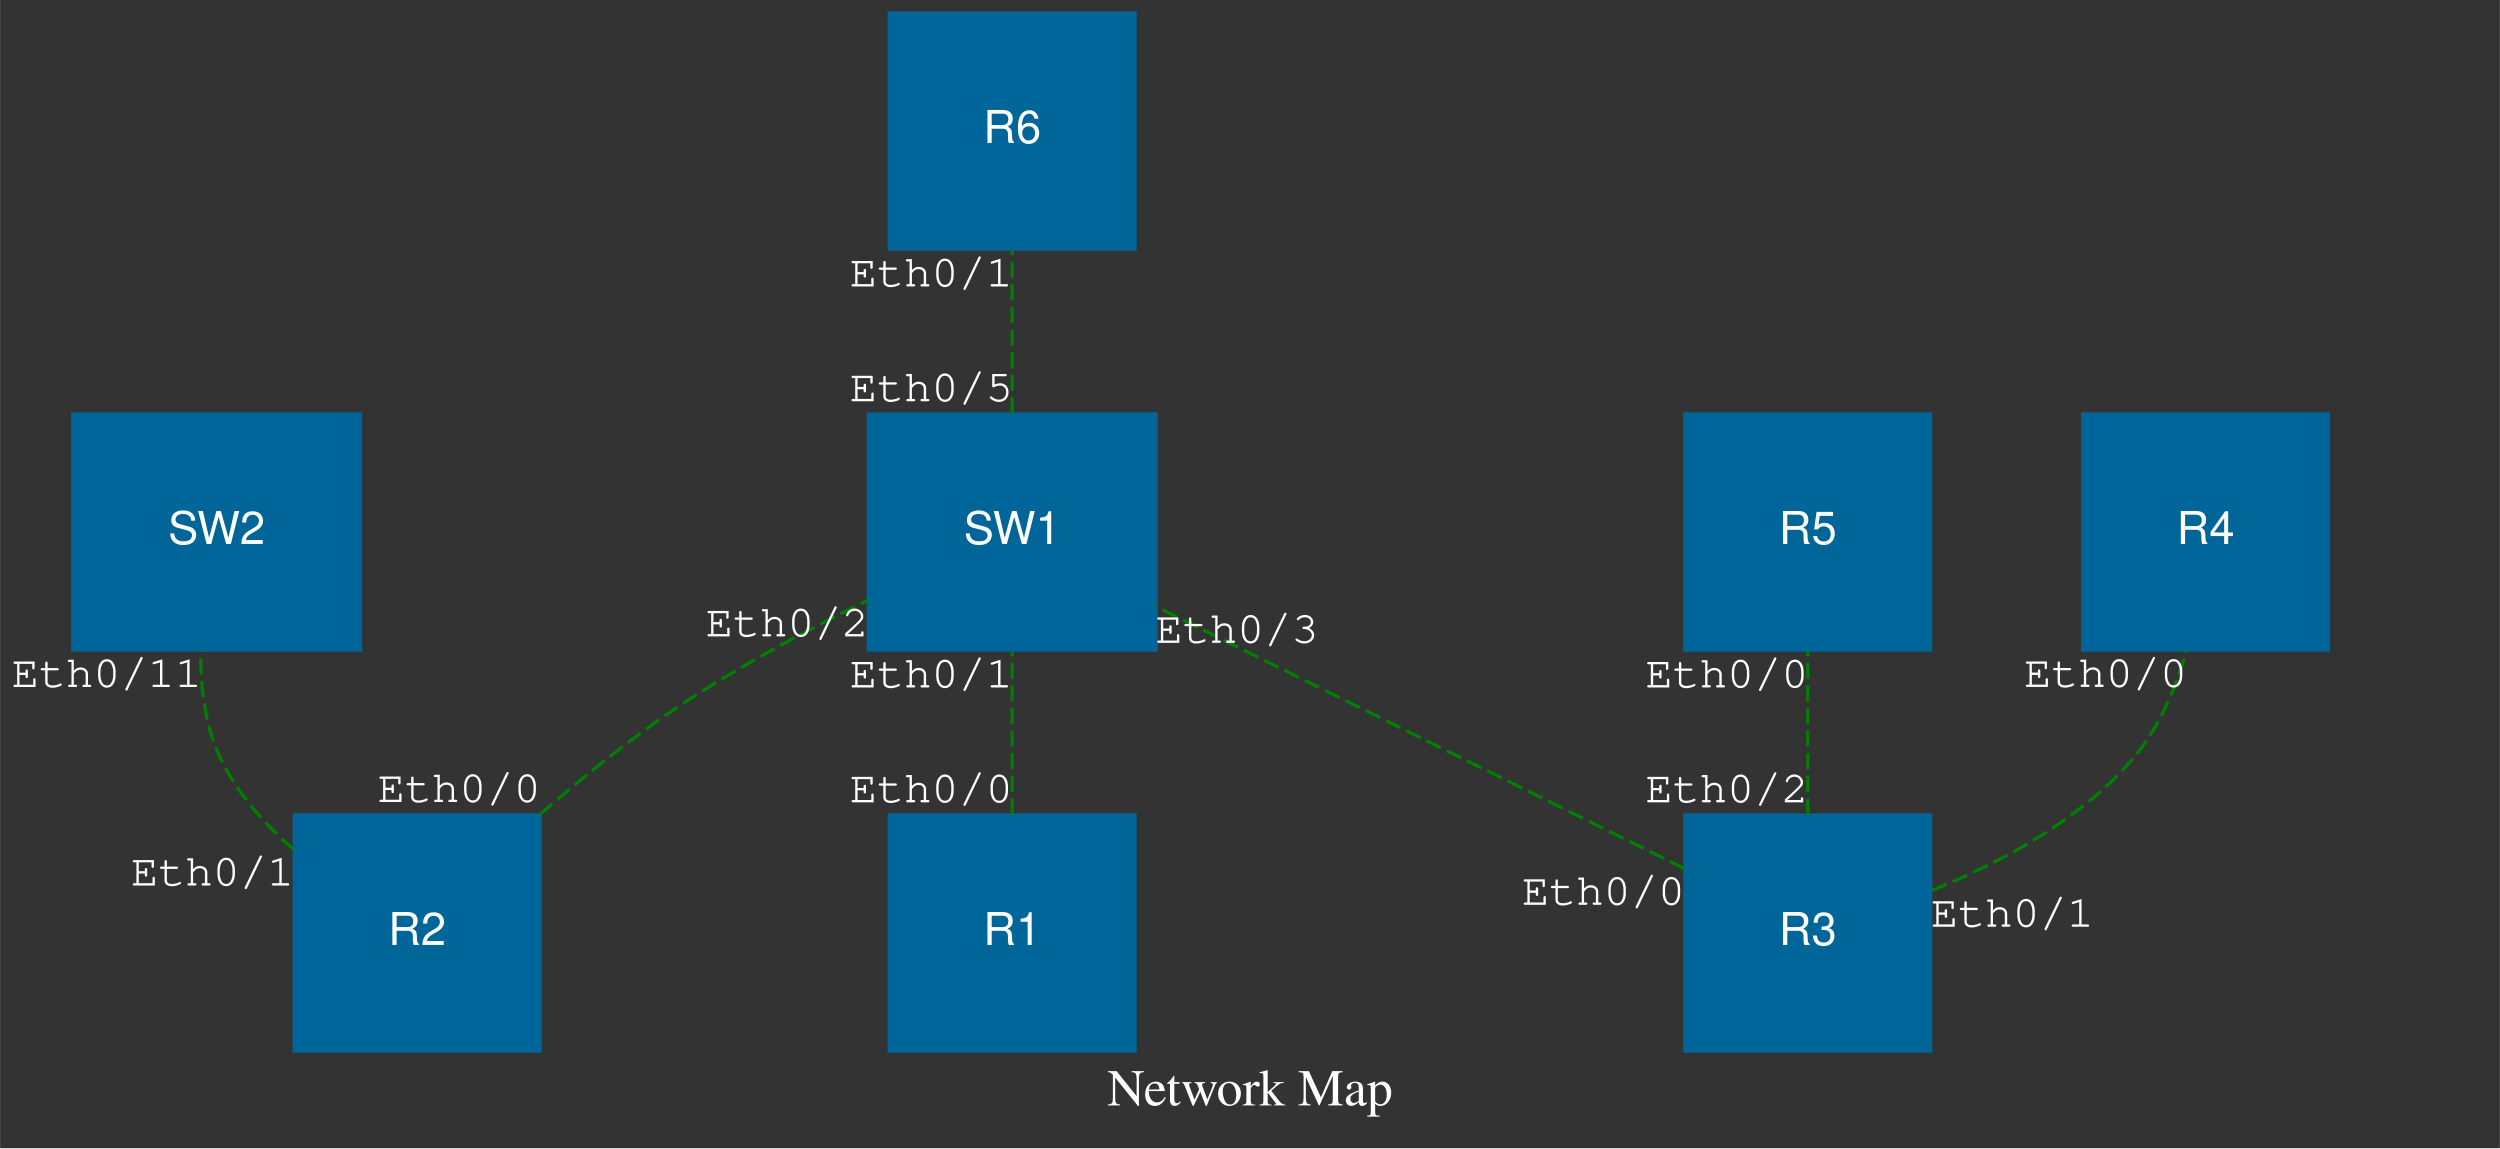
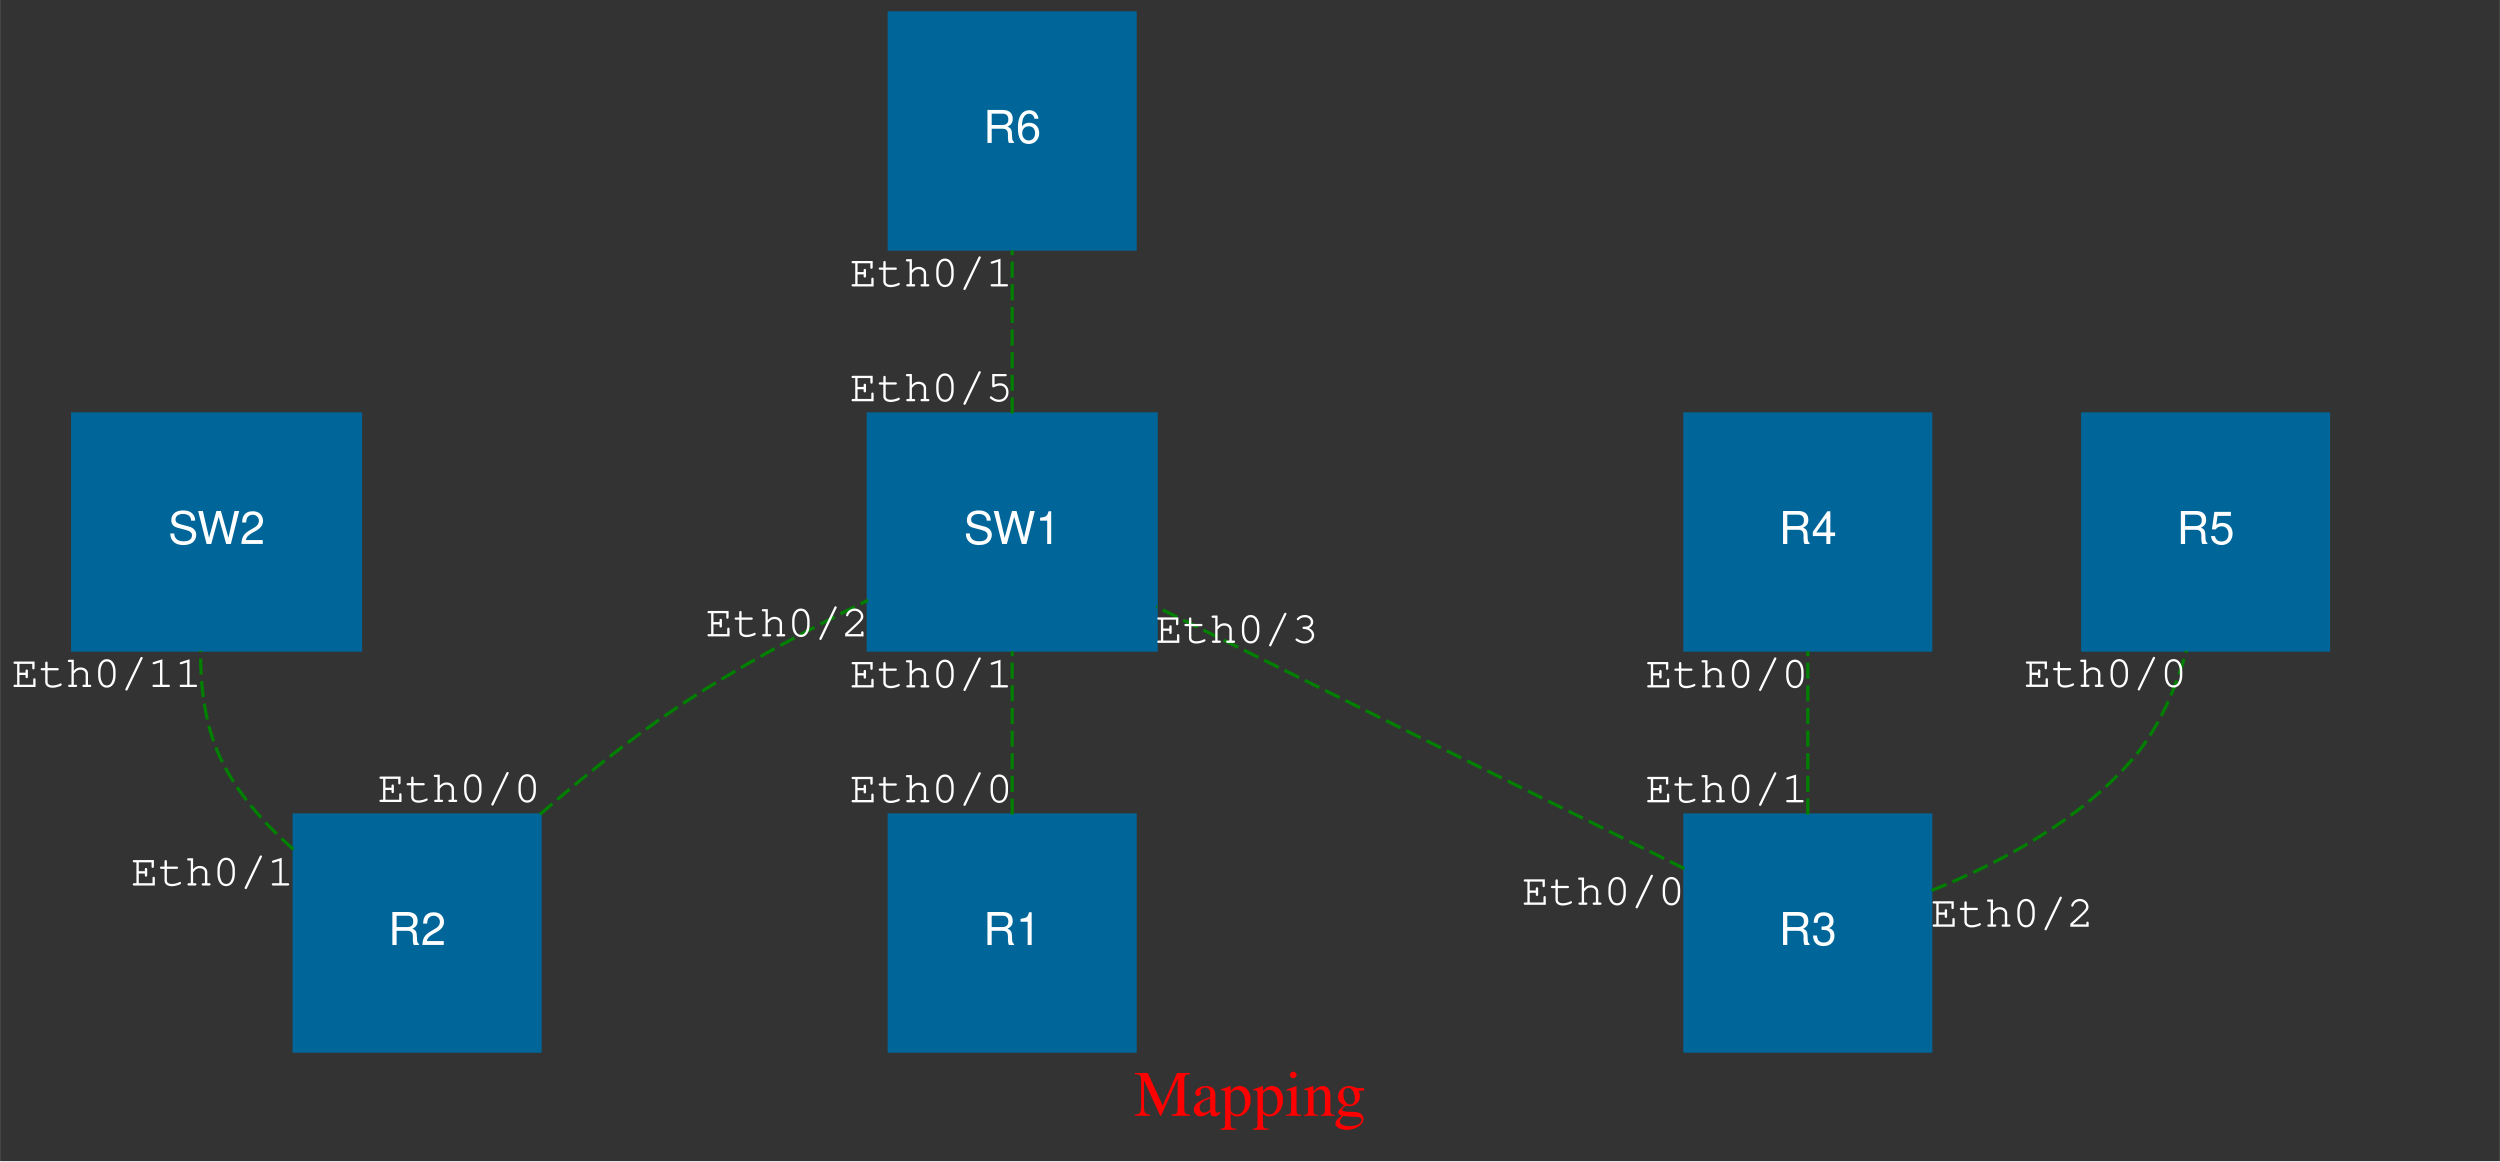
- <svg xmlns="http://www.w3.org/2000/svg" width="773pt" height="355pt" viewBox="0.00 0.00 772.94 355.00">
-   <g id="graph0" class="graph" transform="scale(1 1) rotate(0) translate(4 351)">
-     <polygon fill="#333333" stroke="transparent" points="-4,4 -4,-351 768.94,-351 768.94,4 -4,4" />
-     <text text-anchor="middle" x="382.47" y="-9.2" font-family="Times,serif" font-size="16.00" fill="white">Network Map</text>
+ <svg xmlns="http://www.w3.org/2000/svg" width="773pt" height="359pt" viewBox="0.00 0.00 772.94 359.00">
+   <g id="graph0" class="graph" transform="scale(1 1) rotate(0) translate(4 355)">
+     <polygon fill="#333333" stroke="transparent" points="-4,4 -4,-355 768.94,-355 768.94,4 -4,4" />
+     <text text-anchor="middle" x="382.47" y="-10" font-family="Times,serif" font-size="20.00" fill="red">Mapping</text>
    <g id="node1" class="node">
-       <polygon fill="#006699" stroke="#006699" points="346.94,-347 270.94,-347 270.94,-274 346.94,-274 346.94,-347" />
-       <text text-anchor="middle" x="308.94" y="-306.8" font-family="Helvetica,sans-Serif" font-size="14.00" fill="white">R6</text>
+       <polygon fill="#006699" stroke="#006699" points="107.44,-227 18.44,-227 18.44,-154 107.44,-154 107.44,-227" />
+       <text text-anchor="middle" x="62.94" y="-186.8" font-family="Helvetica,sans-Serif" font-size="14.00" fill="white">SW2</text>
    </g>
    <g id="node2" class="node">
-       <polygon fill="#006699" stroke="#006699" points="162.94,-99 86.94,-99 86.94,-26 162.94,-26 162.94,-99" />
-       <text text-anchor="middle" x="124.94" y="-58.8" font-family="Helvetica,sans-Serif" font-size="14.00" fill="white">R2</text>
+       <polygon fill="#006699" stroke="#006699" points="162.94,-103 86.94,-103 86.94,-30 162.94,-30 162.94,-103" />
+       <text text-anchor="middle" x="124.94" y="-62.8" font-family="Helvetica,sans-Serif" font-size="14.00" fill="white">R2</text>
+     </g>
+     <g id="edge4" class="edge">
+       <path fill="none" stroke="green" stroke-dasharray="5,2" d="M86.69,-92.39C77.57,-100.36 69.02,-110 63.94,-121 59.3,-131.04 57.9,-142.83 58,-153.77" />
+       <text text-anchor="middle" x="113.94" y="-124.8" font-family="Courier,monospace" font-size="14.00" fill="white">            </text>
+       <text text-anchor="middle" x="29" y="-142.57" font-family="Courier,monospace" font-size="14.00" fill="white">Eth0/11</text>
+       <text text-anchor="middle" x="61.69" y="-81.19" font-family="Courier,monospace" font-size="14.00" fill="white">Eth0/1</text>
+     </g>
+     <g id="node6" class="node">
+       <polygon fill="#006699" stroke="#006699" points="353.44,-227 264.44,-227 264.44,-154 353.44,-154 353.44,-227" />
+       <text text-anchor="middle" x="308.94" y="-186.8" font-family="Helvetica,sans-Serif" font-size="14.00" fill="white">SW1</text>
+     </g>
+     <g id="edge3" class="edge">
+       <path fill="none" stroke="green" stroke-dasharray="5,2" d="M162.96,-103.21C175.79,-114.38 190.52,-126.31 204.94,-136 223.56,-148.51 245.49,-160.19 264.39,-169.42" />
+       <text text-anchor="middle" x="254.94" y="-124.8" font-family="Courier,monospace" font-size="14.00" fill="white">            </text>
+       <text text-anchor="middle" x="239.39" y="-158.22" font-family="Courier,monospace" font-size="14.00" fill="white">Eth0/2</text>
+       <text text-anchor="middle" x="137.96" y="-107.01" font-family="Courier,monospace" font-size="14.00" fill="white">Eth0/0</text>
+     </g>
+     <g id="node3" class="node">
+       <polygon fill="#006699" stroke="#006699" points="346.94,-351 270.94,-351 270.94,-278 346.94,-278 346.94,-351" />
+       <text text-anchor="middle" x="308.94" y="-310.8" font-family="Helvetica,sans-Serif" font-size="14.00" fill="white">R6</text>
+     </g>
+     <g id="node4" class="node">
+       <polygon fill="#006699" stroke="#006699" points="592.94,-103 516.94,-103 516.94,-30 592.94,-30 592.94,-103" />
+       <text text-anchor="middle" x="554.94" y="-62.8" font-family="Helvetica,sans-Serif" font-size="14.00" fill="white">R3</text>
    </g>
    <g id="node5" class="node">
-       <polygon fill="#006699" stroke="#006699" points="353.44,-223 264.44,-223 264.44,-150 353.44,-150 353.44,-223" />
-       <text text-anchor="middle" x="308.94" y="-182.8" font-family="Helvetica,sans-Serif" font-size="14.00" fill="white">SW1</text>
+       <polygon fill="#006699" stroke="#006699" points="592.94,-227 516.94,-227 516.94,-154 592.94,-154 592.94,-227" />
+       <text text-anchor="middle" x="554.94" y="-186.8" font-family="Helvetica,sans-Serif" font-size="14.00" fill="white">R4</text>
    </g>
-     <g id="edge3" class="edge">
-       <path fill="none" stroke="green" stroke-dasharray="5,2" d="M162.96,-99.21C175.79,-110.38 190.52,-122.31 204.94,-132 223.56,-144.51 245.49,-156.19 264.39,-165.42" />
-       <text text-anchor="middle" x="254.94" y="-120.8" font-family="Courier,monospace" font-size="14.00" fill="white">            </text>
-       <text text-anchor="middle" x="239.39" y="-154.22" font-family="Courier,monospace" font-size="14.00" fill="white">Eth0/2</text>
-       <text text-anchor="middle" x="137.96" y="-103.01" font-family="Courier,monospace" font-size="14.00" fill="white">Eth0/0</text>
+     <g id="edge6" class="edge">
+       <path fill="none" stroke="green" stroke-dasharray="5,2" d="M554.94,-103.12C554.94,-119.01 554.94,-137.7 554.94,-153.63" />
+       <text text-anchor="middle" x="604.94" y="-124.8" font-family="Courier,monospace" font-size="14.00" fill="white">            </text>
+       <text text-anchor="middle" x="529.94" y="-142.43" font-family="Courier,monospace" font-size="14.00" fill="white">Eth0/0</text>
+       <text text-anchor="middle" x="529.94" y="-106.92" font-family="Courier,monospace" font-size="14.00" fill="white">Eth0/1</text>
+     </g>
+     <g id="edge5" class="edge">
+       <path fill="none" stroke="green" stroke-dasharray="5,2" d="M516.77,-86.43C472.64,-108.31 400.11,-144.29 353.45,-167.43" />
+       <text text-anchor="middle" x="495.94" y="-124.8" font-family="Courier,monospace" font-size="14.00" fill="white">            </text>
+       <text text-anchor="middle" x="378.45" y="-156.23" font-family="Courier,monospace" font-size="14.00" fill="white">Eth0/3</text>
+       <text text-anchor="middle" x="491.77" y="-75.23" font-family="Courier,monospace" font-size="14.00" fill="white">Eth0/0</text>
    </g>
    <g id="node7" class="node">
-       <polygon fill="#006699" stroke="#006699" points="107.44,-223 18.44,-223 18.44,-150 107.44,-150 107.44,-223" />
-       <text text-anchor="middle" x="62.94" y="-182.8" font-family="Helvetica,sans-Serif" font-size="14.00" fill="white">SW2</text>
+       <polygon fill="#006699" stroke="#006699" points="715.94,-227 639.94,-227 639.94,-154 715.94,-154 715.94,-227" />
+       <text text-anchor="middle" x="677.94" y="-186.8" font-family="Helvetica,sans-Serif" font-size="14.00" fill="white">R5</text>
    </g>
-     <g id="edge4" class="edge">
-       <path fill="none" stroke="green" stroke-dasharray="5,2" d="M86.69,-88.39C77.57,-96.36 69.02,-106 63.94,-117 59.3,-127.04 57.9,-138.83 58,-149.77" />
-       <text text-anchor="middle" x="113.94" y="-120.8" font-family="Courier,monospace" font-size="14.00" fill="white">            </text>
-       <text text-anchor="middle" x="29" y="-138.57" font-family="Courier,monospace" font-size="14.00" fill="white">Eth0/11</text>
-       <text text-anchor="middle" x="61.69" y="-77.19" font-family="Courier,monospace" font-size="14.00" fill="white">Eth0/1</text>
+     <g id="edge7" class="edge">
+       <path fill="none" stroke="green" stroke-dasharray="5,2" d="M593.21,-79.65C614.38,-88.15 639.63,-101.53 655.94,-121 663.72,-130.29 668.76,-142.37 672.03,-153.8" />
+       <text text-anchor="middle" x="714.94" y="-124.8" font-family="Courier,monospace" font-size="14.00" fill="white">            </text>
+       <text text-anchor="middle" x="647.03" y="-142.6" font-family="Courier,monospace" font-size="14.00" fill="white">Eth0/0</text>
+       <text text-anchor="middle" x="618.21" y="-68.45" font-family="Courier,monospace" font-size="14.00" fill="white">Eth0/2</text>
    </g>
-     <g id="node3" class="node">
-       <polygon fill="#006699" stroke="#006699" points="346.94,-99 270.94,-99 270.94,-26 346.94,-26 346.94,-99" />
-       <text text-anchor="middle" x="308.94" y="-58.8" font-family="Helvetica,sans-Serif" font-size="14.00" fill="white">R1</text>
+     <g id="edge1" class="edge">
+       <path fill="none" stroke="green" stroke-dasharray="5,2" d="M308.94,-227.12C308.94,-243.01 308.94,-261.7 308.94,-277.63" />
+       <text text-anchor="middle" x="358.94" y="-248.8" font-family="Courier,monospace" font-size="14.00" fill="white">            </text>
+       <text text-anchor="middle" x="283.94" y="-266.43" font-family="Courier,monospace" font-size="14.00" fill="white">Eth0/1</text>
+       <text text-anchor="middle" x="283.94" y="-230.92" font-family="Courier,monospace" font-size="14.00" fill="white">Eth0/5</text>
+     </g>
+     <g id="node8" class="node">
+       <polygon fill="#006699" stroke="#006699" points="346.94,-103 270.94,-103 270.94,-30 346.94,-30 346.94,-103" />
+       <text text-anchor="middle" x="308.94" y="-62.8" font-family="Helvetica,sans-Serif" font-size="14.00" fill="white">R1</text>
    </g>
    <g id="edge2" class="edge">
-       <path fill="none" stroke="green" stroke-dasharray="5,2" d="M308.94,-99.12C308.94,-115.01 308.94,-133.7 308.94,-149.63" />
-       <text text-anchor="middle" x="358.94" y="-120.8" font-family="Courier,monospace" font-size="14.00" fill="white">            </text>
-       <text text-anchor="middle" x="283.94" y="-138.43" font-family="Courier,monospace" font-size="14.00" fill="white">Eth0/1</text>
-       <text text-anchor="middle" x="283.94" y="-102.92" font-family="Courier,monospace" font-size="14.00" fill="white">Eth0/0</text>
-     </g>
-     <g id="node4" class="node">
-       <polygon fill="#006699" stroke="#006699" points="592.94,-99 516.94,-99 516.94,-26 592.94,-26 592.94,-99" />
-       <text text-anchor="middle" x="554.94" y="-58.8" font-family="Helvetica,sans-Serif" font-size="14.00" fill="white">R3</text>
-     </g>
-     <g id="edge5" class="edge">
-       <path fill="none" stroke="green" stroke-dasharray="5,2" d="M516.77,-82.43C472.64,-104.31 400.11,-140.29 353.45,-163.43" />
-       <text text-anchor="middle" x="496.94" y="-120.8" font-family="Courier,monospace" font-size="14.00" fill="white">            </text>
-       <text text-anchor="middle" x="378.45" y="-152.23" font-family="Courier,monospace" font-size="14.00" fill="white">Eth0/3</text>
-       <text text-anchor="middle" x="491.77" y="-71.23" font-family="Courier,monospace" font-size="14.00" fill="white">Eth0/0</text>
-     </g>
-     <g id="node6" class="node">
-       <polygon fill="#006699" stroke="#006699" points="592.94,-223 516.94,-223 516.94,-150 592.94,-150 592.94,-223" />
-       <text text-anchor="middle" x="554.94" y="-182.8" font-family="Helvetica,sans-Serif" font-size="14.00" fill="white">R5</text>
-     </g>
-     <g id="edge7" class="edge">
-       <path fill="none" stroke="green" stroke-dasharray="5,2" d="M554.94,-99.12C554.94,-115.01 554.94,-133.7 554.94,-149.63" />
-       <text text-anchor="middle" x="604.94" y="-120.8" font-family="Courier,monospace" font-size="14.00" fill="white">            </text>
-       <text text-anchor="middle" x="529.94" y="-138.43" font-family="Courier,monospace" font-size="14.00" fill="white">Eth0/0</text>
-       <text text-anchor="middle" x="529.94" y="-102.92" font-family="Courier,monospace" font-size="14.00" fill="white">Eth0/2</text>
-     </g>
-     <g id="node8" class="node">
-       <polygon fill="#006699" stroke="#006699" points="715.94,-223 639.94,-223 639.94,-150 715.94,-150 715.94,-223" />
-       <text text-anchor="middle" x="677.94" y="-182.8" font-family="Helvetica,sans-Serif" font-size="14.00" fill="white">R4</text>
-     </g>
-     <g id="edge6" class="edge">
-       <path fill="none" stroke="green" stroke-dasharray="5,2" d="M593.21,-75.65C614.38,-84.15 639.63,-97.53 655.94,-117 663.72,-126.29 668.76,-138.37 672.03,-149.8" />
-       <text text-anchor="middle" x="714.94" y="-120.8" font-family="Courier,monospace" font-size="14.00" fill="white">            </text>
-       <text text-anchor="middle" x="647.03" y="-138.6" font-family="Courier,monospace" font-size="14.00" fill="white">Eth0/0</text>
-       <text text-anchor="middle" x="618.21" y="-64.45" font-family="Courier,monospace" font-size="14.00" fill="white">Eth0/1</text>
-     </g>
-     <g id="edge1" class="edge">
-       <path fill="none" stroke="green" stroke-dasharray="5,2" d="M308.94,-223.12C308.94,-239.01 308.94,-257.7 308.94,-273.63" />
-       <text text-anchor="middle" x="358.94" y="-244.8" font-family="Courier,monospace" font-size="14.00" fill="white">            </text>
-       <text text-anchor="middle" x="283.94" y="-262.43" font-family="Courier,monospace" font-size="14.00" fill="white">Eth0/1</text>
-       <text text-anchor="middle" x="283.94" y="-226.92" font-family="Courier,monospace" font-size="14.00" fill="white">Eth0/5</text>
+       <path fill="none" stroke="green" stroke-dasharray="5,2" d="M308.94,-103.12C308.94,-119.01 308.94,-137.7 308.94,-153.63" />
+       <text text-anchor="middle" x="358.94" y="-124.8" font-family="Courier,monospace" font-size="14.00" fill="white">            </text>
+       <text text-anchor="middle" x="283.94" y="-142.43" font-family="Courier,monospace" font-size="14.00" fill="white">Eth0/1</text>
+       <text text-anchor="middle" x="283.94" y="-106.92" font-family="Courier,monospace" font-size="14.00" fill="white">Eth0/0</text>
    </g>
  </g>
</svg>
